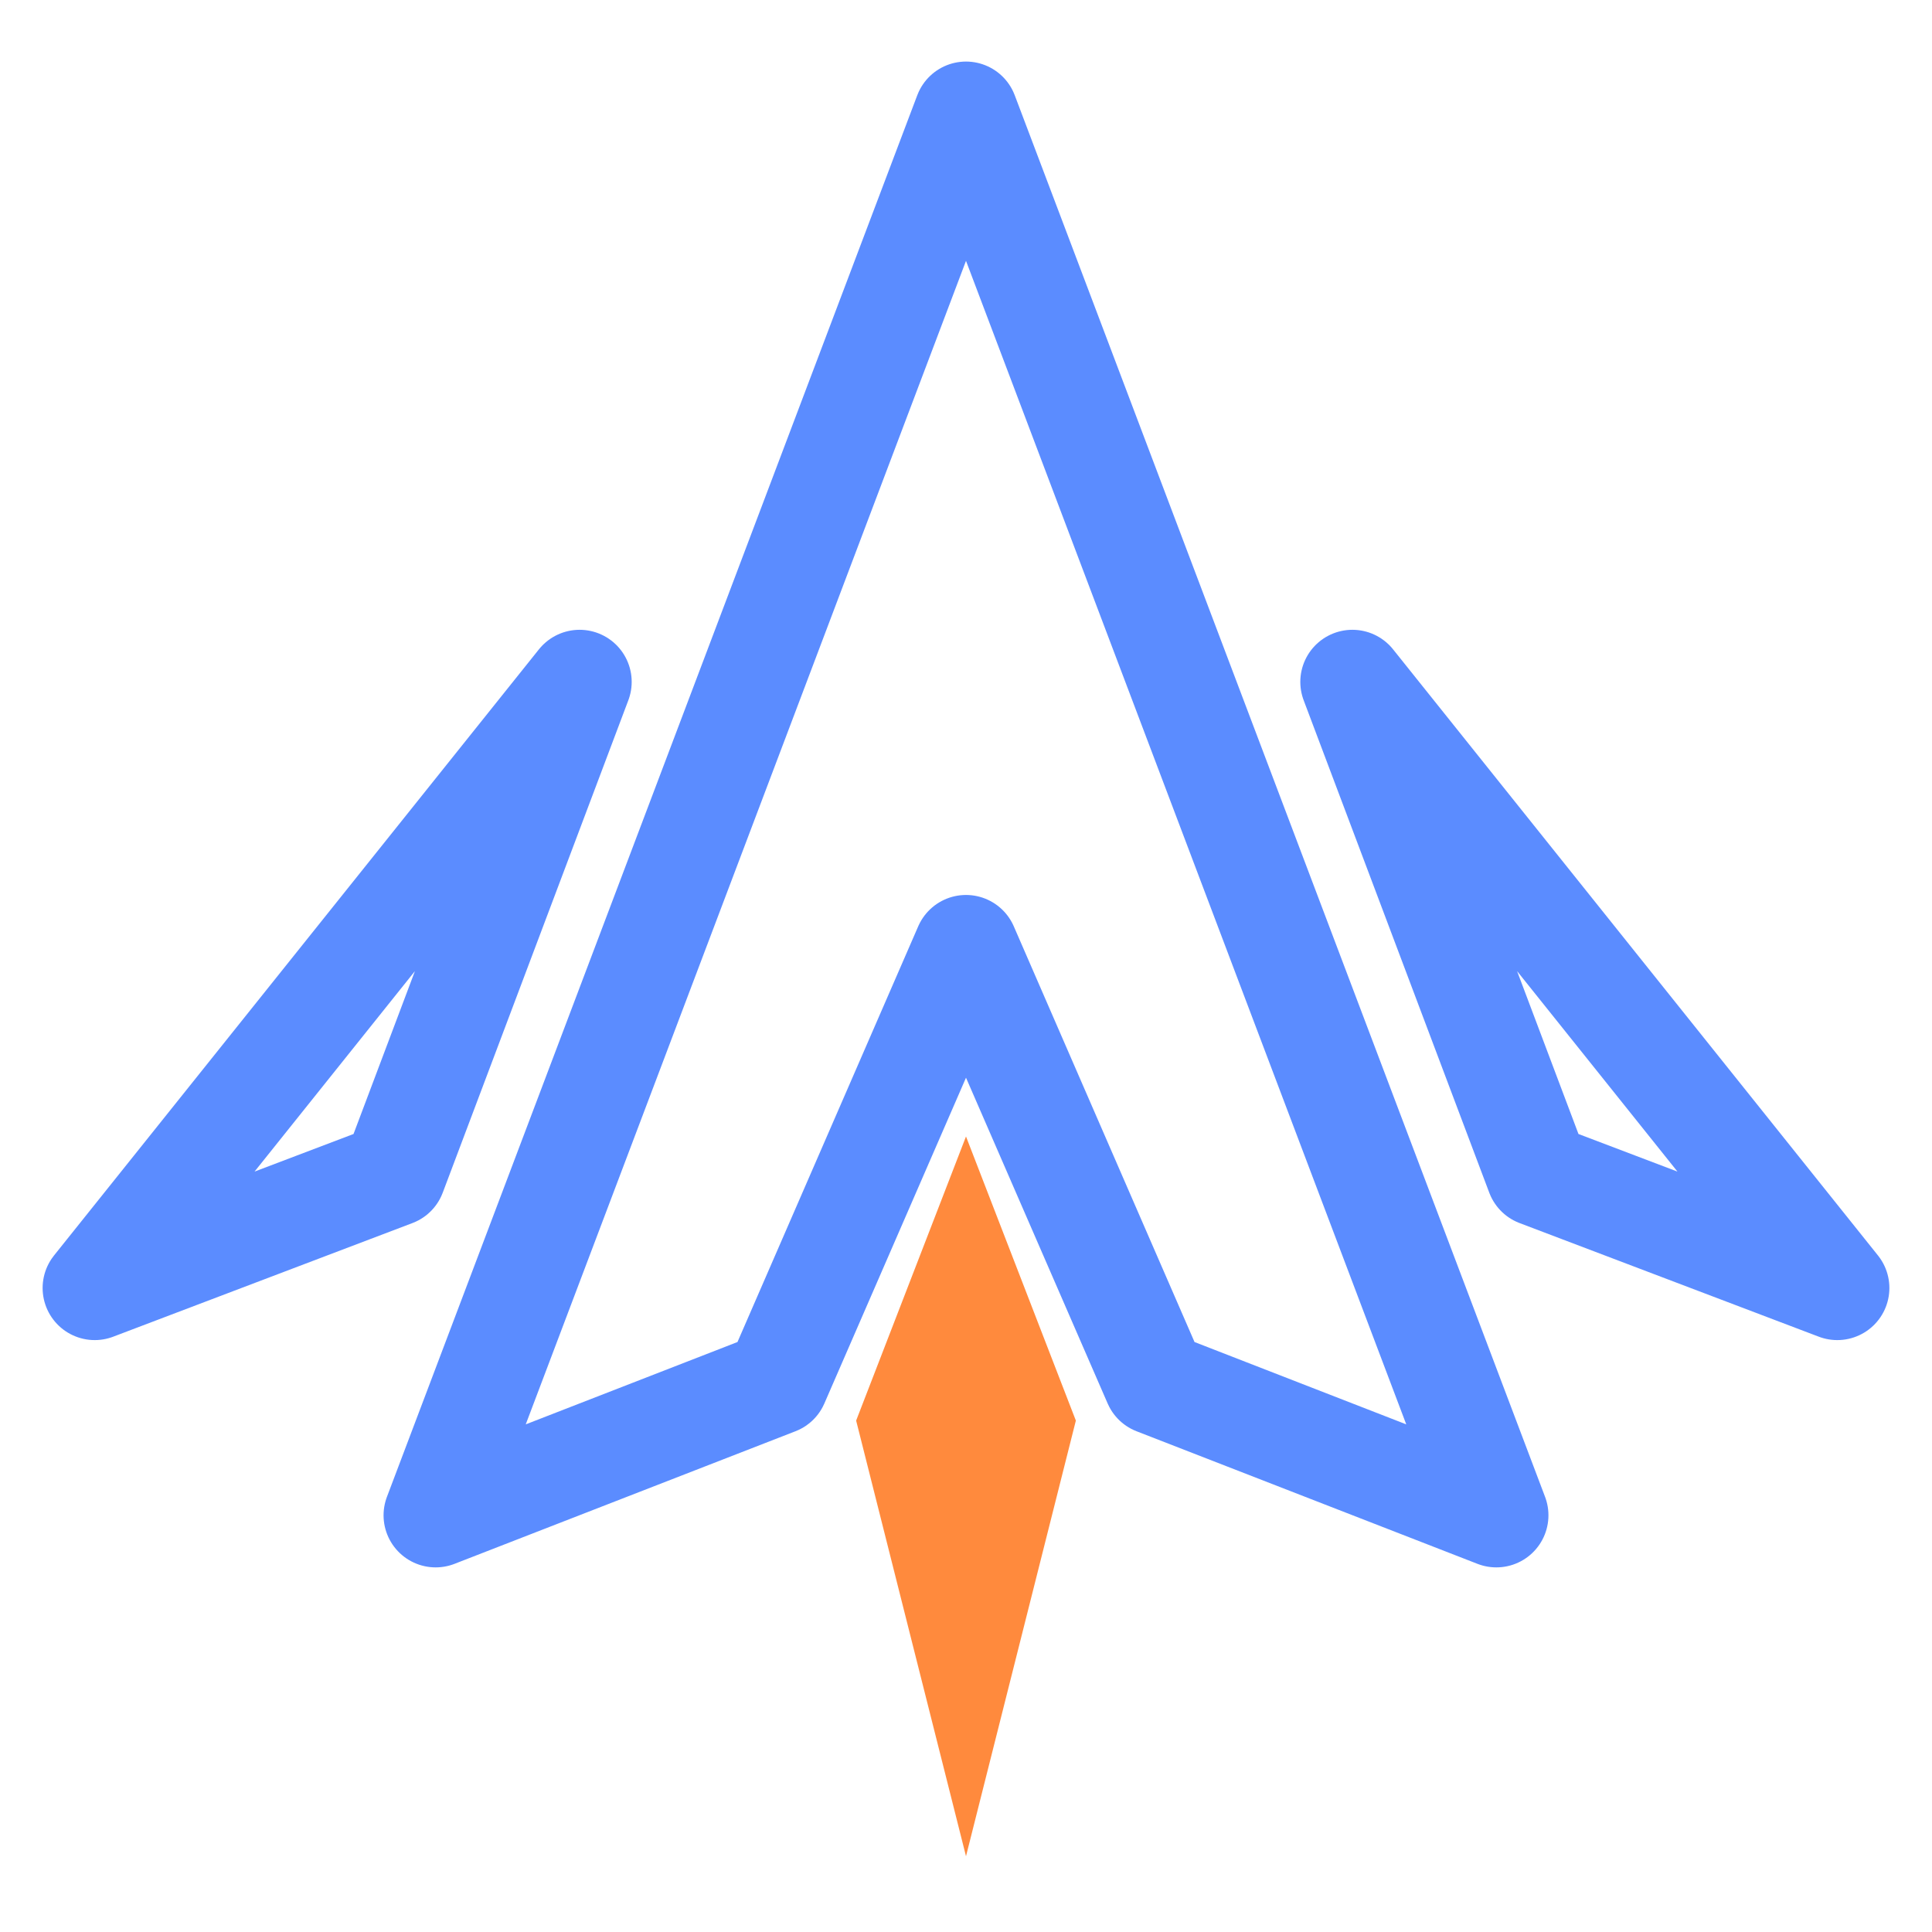
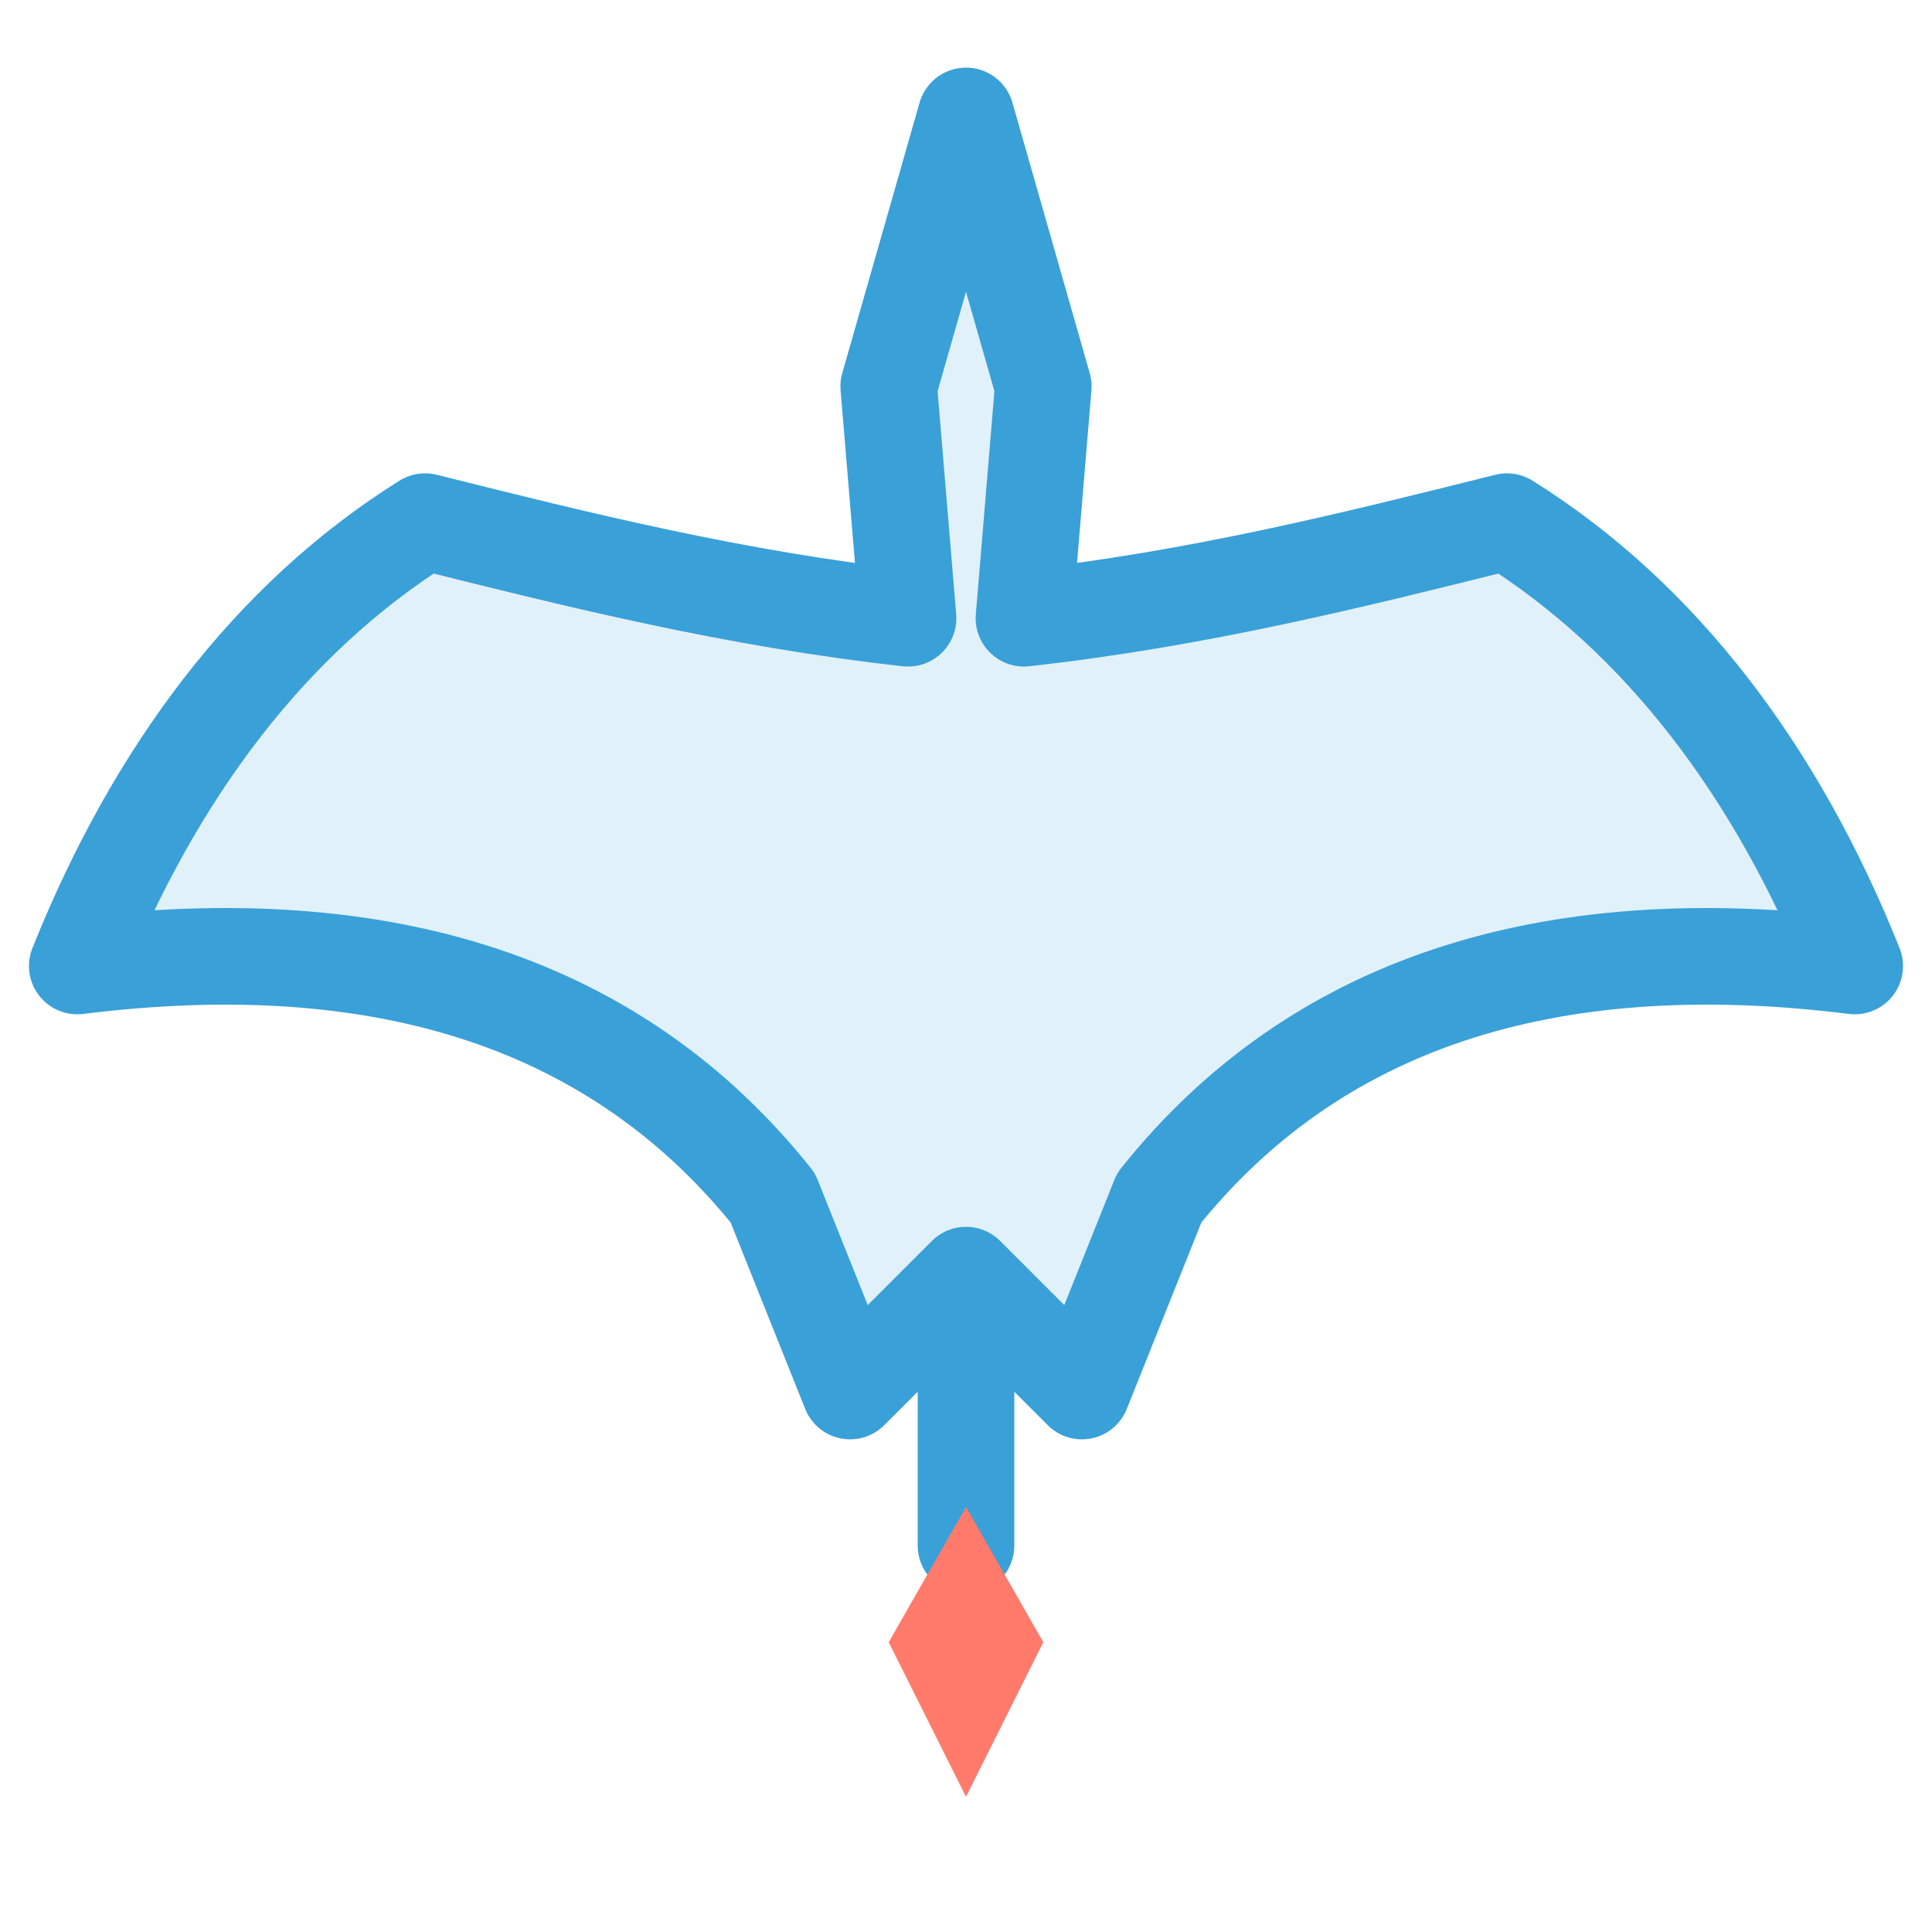
- <svg xmlns="http://www.w3.org/2000/svg" viewBox="0 2 100 102" width="1024" height="1024">
-   <path d="M50 8 L78 82 L60 75 L50 52 L40 75 L22 82 Z" fill="none" stroke="#5b8cff" stroke-width="5.5" stroke-linejoin="round" />
-   <path d="M70.4 38 L80.2 64 L96 70 Z M29.6 38 L19.8 64 L4 70 Z" fill="none" stroke="#5b8cff" stroke-width="5.5" stroke-linejoin="round" />
-   <path d="M50 62 L55.8 77 L50 100 L44.2 77 Z" fill="#ff8a3d" />
+ <svg xmlns="http://www.w3.org/2000/svg" viewBox="0 4 100 100" width="1024" height="1024">
+   <path d="M50 10 L54 24 L53 36 C62 35 70 33 78 31 C86 36 92 44 96 54 C80 52 68 56 60 66 L56 76 L50 70 L44 76 L40 66 C32 56 20 52 4 54 C8 44 14 36 22 31 C30 33 38 35 47 36 L46 24 Z" fill="#3aa0d8" fill-opacity="0.15" />
+   <path d="M50 10 L54 24 L53 36 C62 35 70 33 78 31 C86 36 92 44 96 54 C80 52 68 56 60 66 L56 76 L50 70 L44 76 L40 66 C32 56 20 52 4 54 C8 44 14 36 22 31 C30 33 38 35 47 36 L46 24 Z" fill="none" stroke="#3aa0d8" stroke-width="5" stroke-linejoin="round" stroke-linecap="round" />
+   <path d="M50 72 L50 84" stroke="#3aa0d8" stroke-width="5" stroke-linecap="round" />
+   <path d="M50 82 L54 89 L50 97 L46 89 Z" fill="#ff7a6b" />
</svg>
